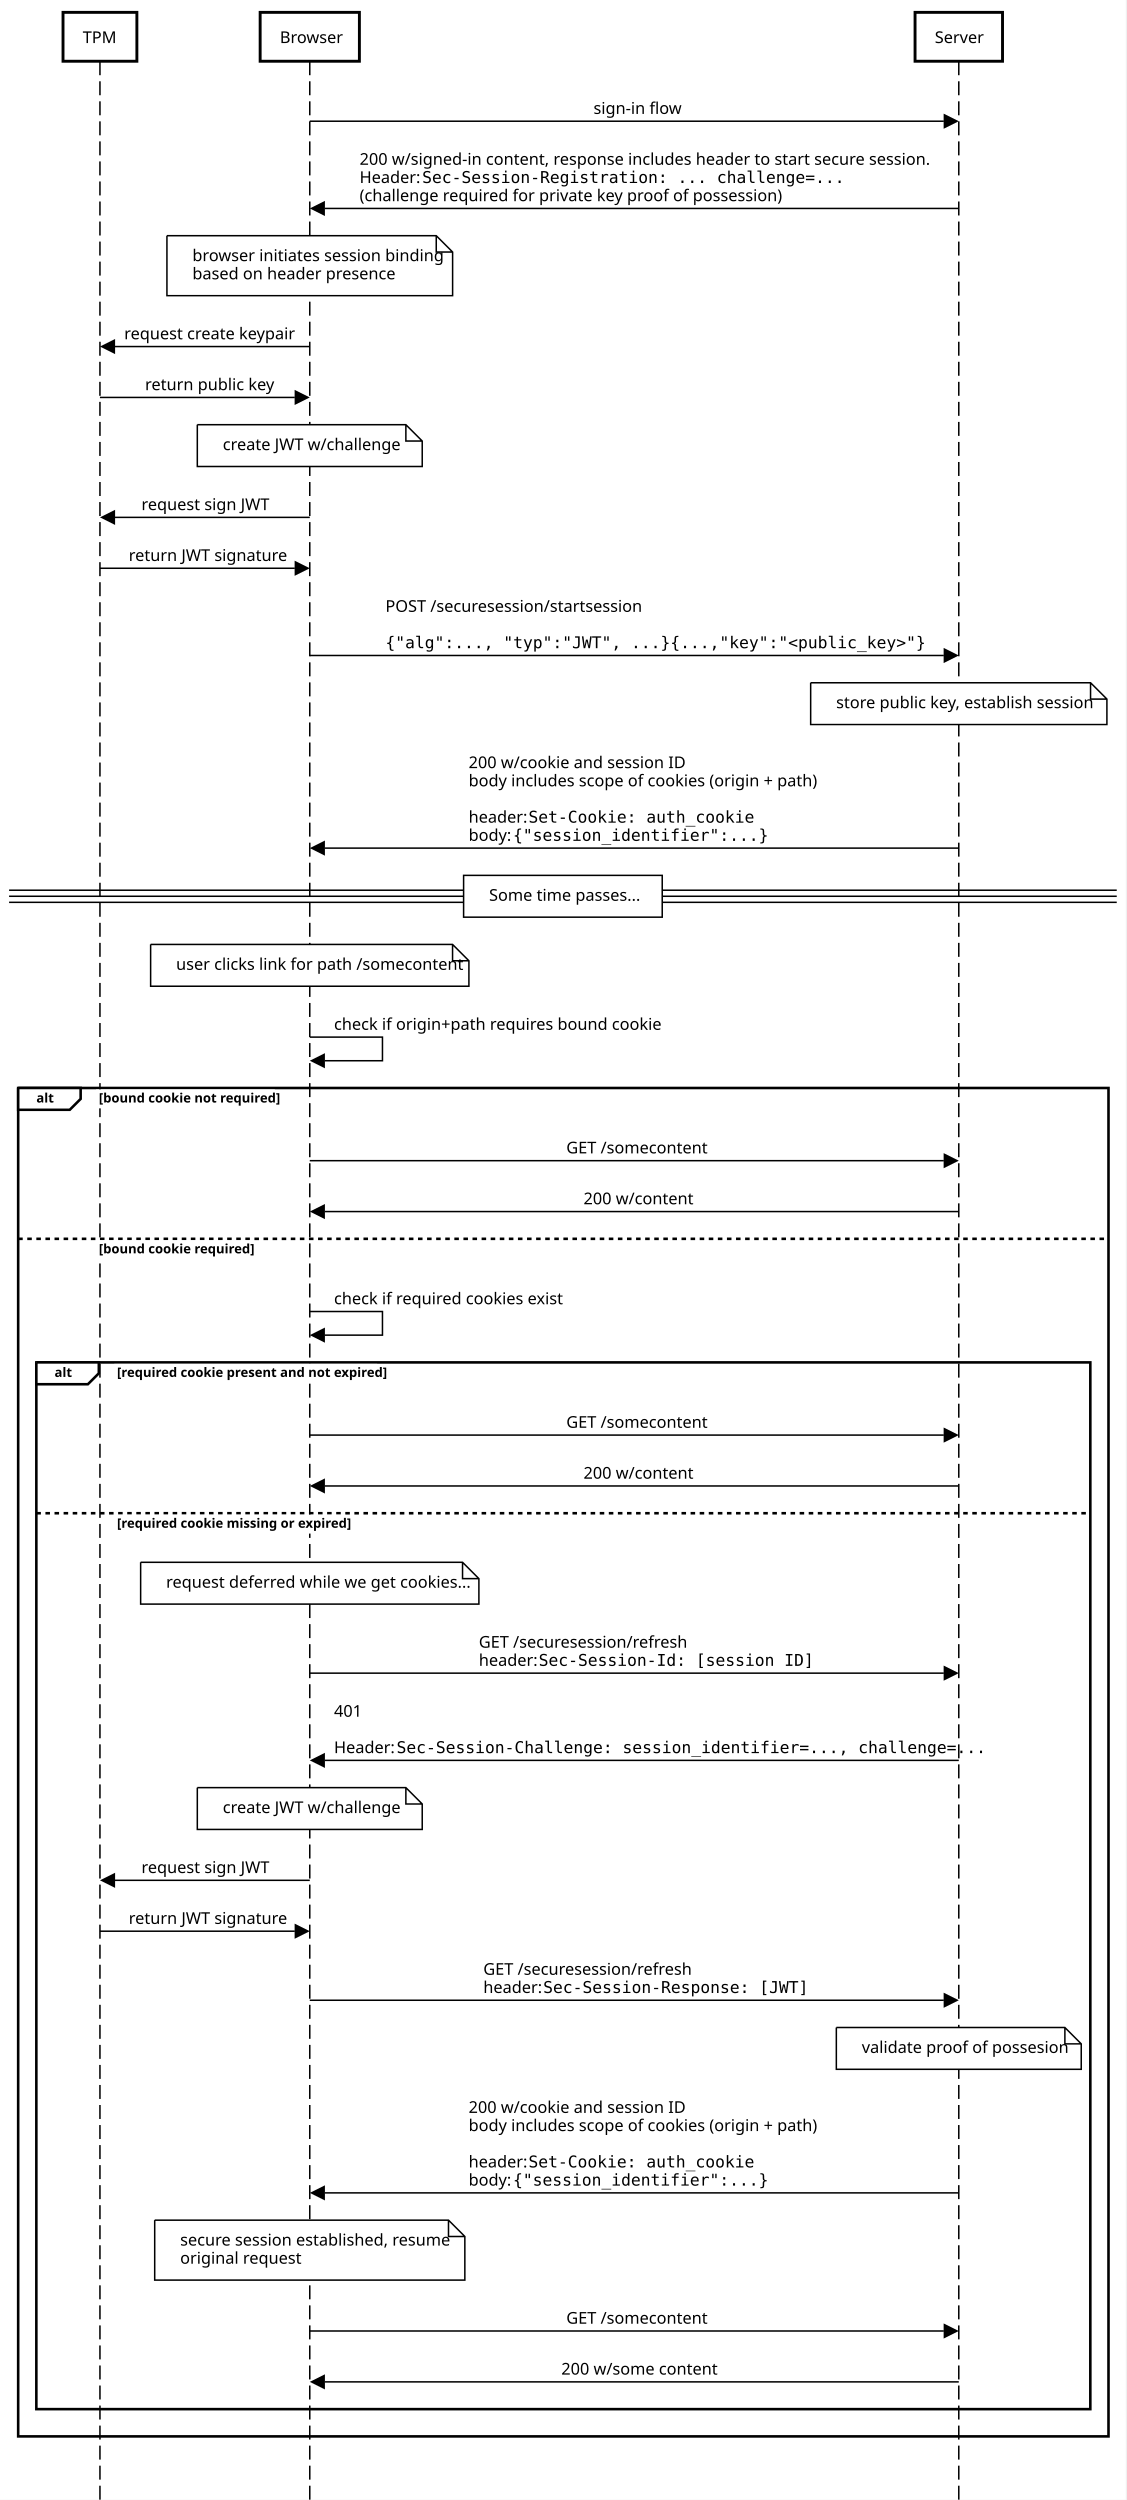
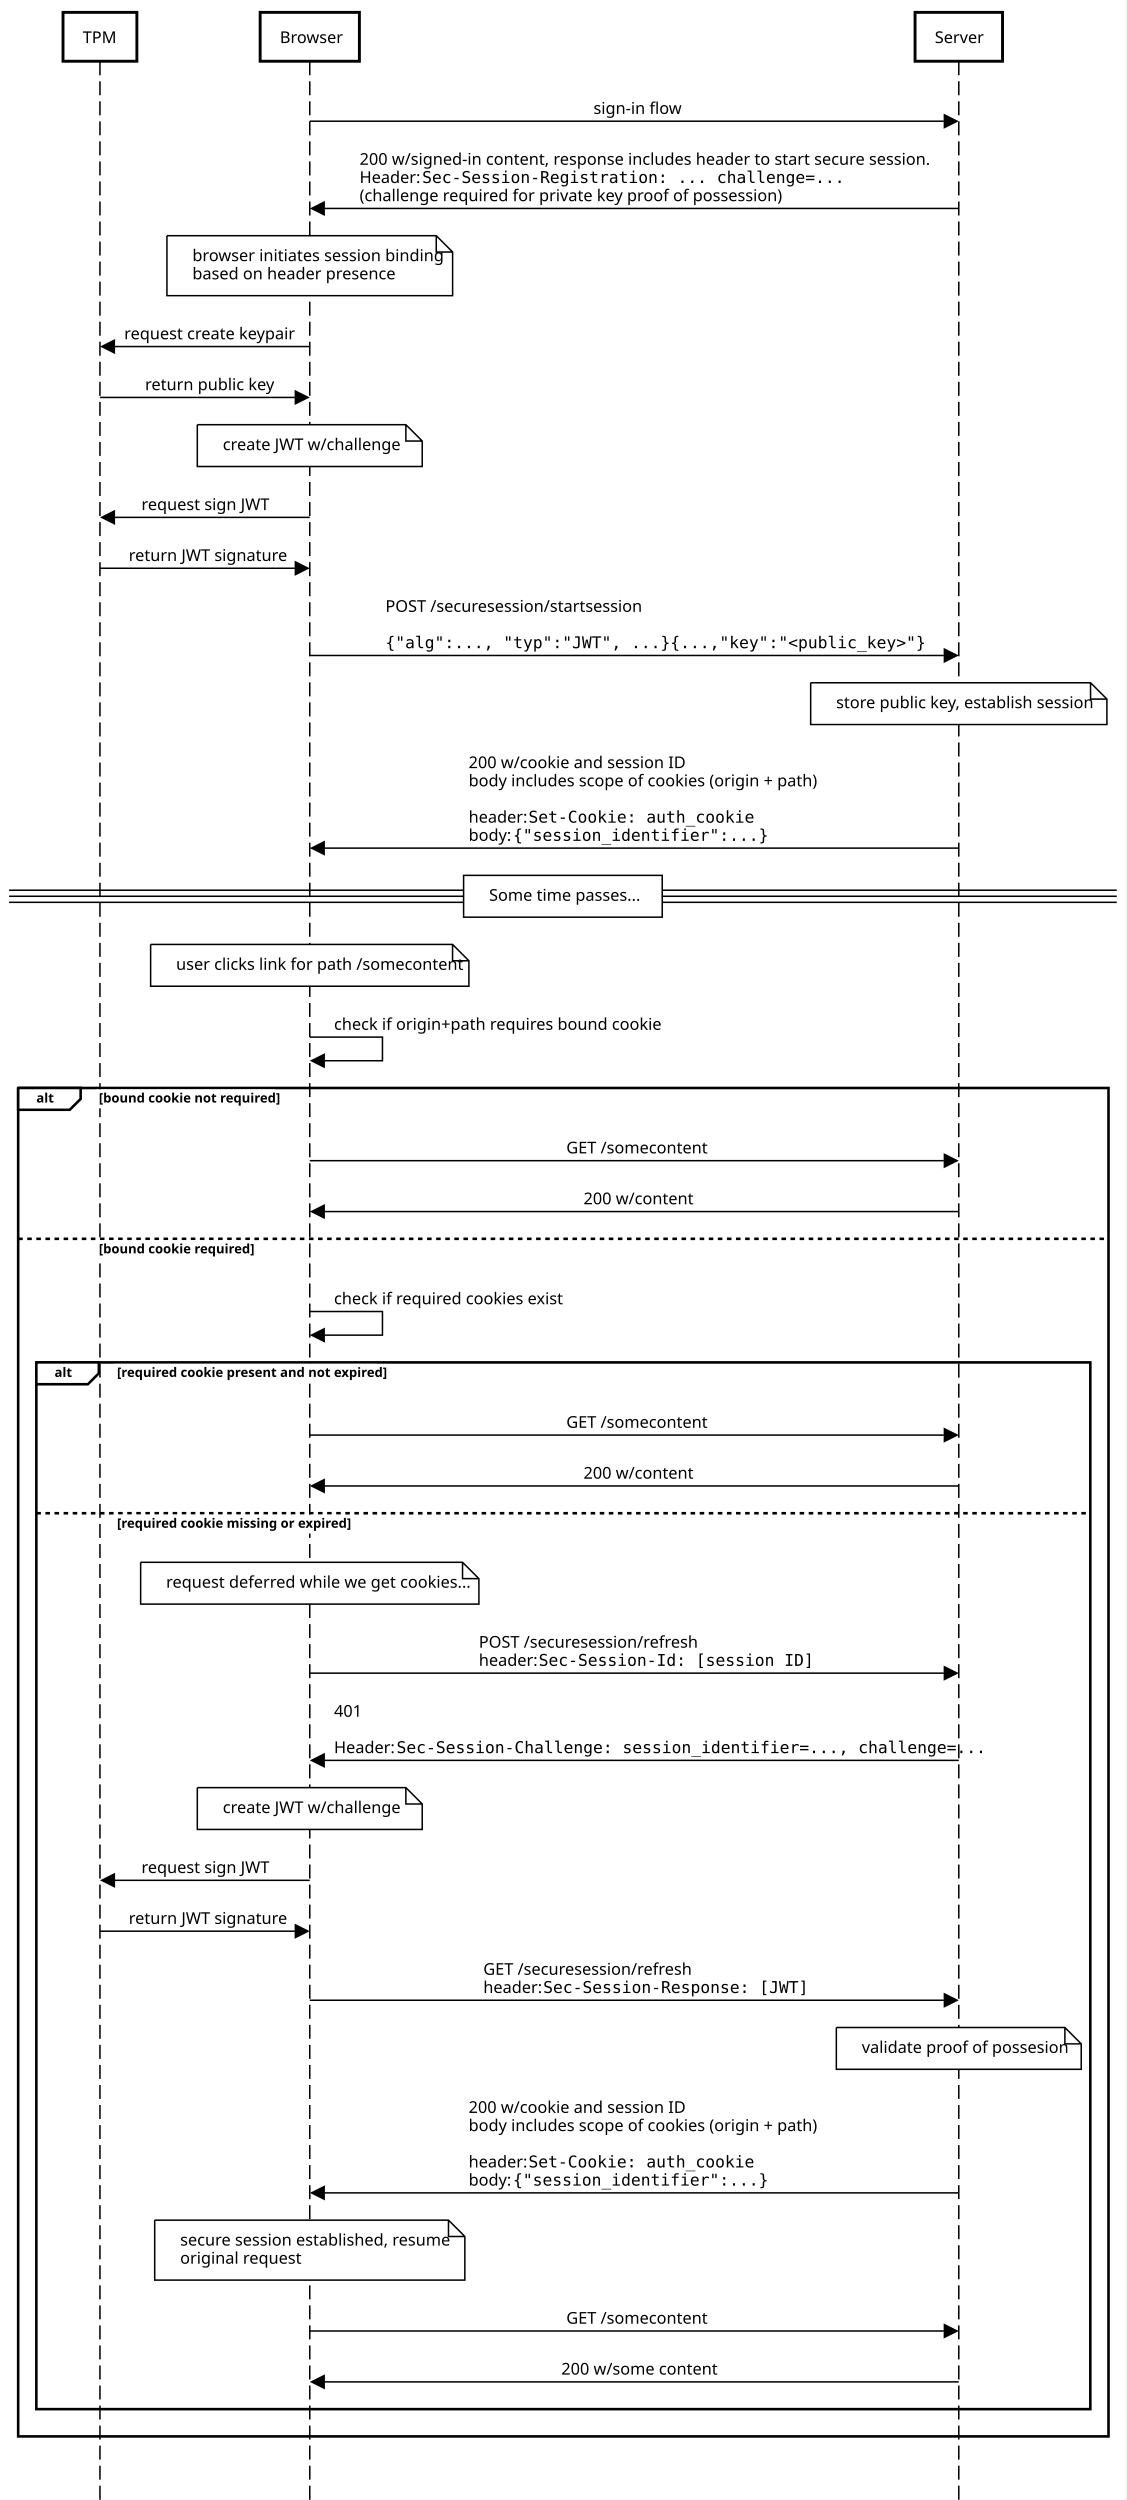
<svg xmlns="http://www.w3.org/2000/svg" version="1.1" width="1012.755" height="2247.234">
  <defs />
  <g>
    <g />
    <g />
    <g />
    <g />
    <g />
    <g />
    <g />
    <g />
    <g />
    <g />
    <g />
    <g />
    <g />
    <g />
    <g />
    <g />
    <g />
    <g />
    <g />
    <g />
    <g />
    <g />
    <g />
    <g />
    <g />
    <g />
    <g />
    <g />
    <g />
    <g />
    <g />
    <g />
    <g />
    <g />
    <g />
    <g />
    <g />
    <g />
    <g />
    <g />
    <g />
    <g />
    <g />
    <g />
    <g />
    <g />
    <g />
    <g />
    <g />
    <g />
    <g />
    <g />
    <g />
    <g />
    <g />
    <g />
    <g />
    <g />
    <g />
    <g />
    <g />
    <g />
    <g />
    <g />
    <g />
    <g />
    <g />
    <g />
    <g />
    <g />
    <g />
    <g />
    <g />
    <g />
    <g />
    <g />
    <g />
    <g />
    <g />
    <g />
    <g />
    <g />
    <g />
    <g />
    <g />
    <g />
    <g />
    <g />
    <g />
    <g />
    <g />
    <g />
    <g />
    <g />
    <g />
    <g />
    <g />
    <g />
    <g />
    <g />
    <g />
    <g />
    <g />
    <g />
    <g />
    <g />
    <g />
    <g />
    <g />
    <g />
    <g />
    <g />
    <g />
    <g />
    <g />
    <g />
    <g />
    <g />
    <g />
    <g />
    <g />
    <g />
    <g />
    <g />
    <g />
    <g />
    <g />
    <g />
    <g />
    <g />
    <g />
    <g />
    <g />
    <g />
    <g />
    <g />
    <g />
    <g />
    <g />
    <g />
    <g />
    <g />
    <g />
    <g />
    <g />
    <g />
    <g />
    <g />
    <g />
    <g />
    <g />
    <g />
    <g />
    <g />
    <g />
    <g />
    <g />
    <g />
    <g />
    <g />
    <g />
    <g />
    <g />
    <g />
    <g />
    <g />
    <g />
    <g />
    <g />
    <g />
    <g />
    <g />
    <g />
    <g />
    <g />
    <g />
    <g />
    <g />
    <g />
    <g />
    <g />
    <g />
    <g />
    <g />
    <g />
    <g />
    <g />
    <g />
    <g />
    <g />
    <g />
    <g />
    <g />
    <g />
    <g />
    <g />
    <g />
    <g />
    <g />
    <g />
    <g />
    <g />
    <g />
    <g />
    <g />
    <g />
    <g />
    <g />
    <g />
    <g />
    <g />
    <g />
    <g />
    <g />
    <g />
    <g />
    <g />
    <g />
    <g />
    <g />
    <g />
    <g />
    <g />
    <g />
    <g />
    <g />
    <g />
    <g />
    <g />
    <g />
    <g />
    <g />
    <g />
    <g />
    <g />
    <g />
    <g />
    <g />
    <g />
    <g />
    <g />
    <g />
    <g />
    <g />
    <g />
    <g />
    <g />
    <g />
    <g />
    <g />
    <g />
    <g />
    <g />
    <g />
    <g />
    <g />
    <g />
    <g />
    <g />
    <g />
    <g />
    <g />
    <g />
    <g />
    <g />
    <g />
    <g />
    <g />
    <g />
    <g />
    <g />
    <g />
    <g />
    <g />
    <g />
    <g />
    <g />
    <g />
    <g />
    <g />
    <g />
    <g />
    <g />
    <g />
    <g />
    <g />
    <g />
    <g />
    <g />
    <g />
    <g />
    <g />
    <g />
    <g />
    <g />
    <g />
    <g />
    <g />
    <g />
    <g />
    <g />
    <g />
    <g />
    <g />
    <g />
    <g />
    <g />
    <g />
    <g />
    <g />
    <g />
    <g />
    <g />
    <g />
    <g />
    <g />
    <g />
    <g />
    <g />
    <g />
    <g />
    <g />
    <g />
    <g />
    <g />
    <g />
    <g />
    <g />
    <g />
    <g />
    <g />
    <g />
    <g />
    <g />
    <g />
    <g />
    <g />
    <g />
    <g />
    <g />
    <g />
    <g />
    <g />
    <g />
    <g />
    <g />
    <g />
    <g />
    <g />
    <g />
    <g />
    <g />
    <g />
    <g />
    <g />
    <g />
    <g />
    <g />
    <g />
    <g />
    <g />
    <g />
    <g />
    <g />
    <g />
    <g />
    <g />
    <g />
    <g />
    <g />
    <g>
      <rect fill="white" stroke="none" x="0" y="0" width="1012" height="2247" />
    </g>
    <g />
    <g>
      <path fill="none" stroke="black" paint-order="fill stroke markers" d=" M 89.844 55.05 L 89.844 2247.234" stroke-miterlimit="10" stroke-width="1.361" stroke-dasharray="12.566,5.445" />
      <path fill="none" stroke="black" paint-order="fill stroke markers" d=" M 278.451 55.05 L 278.451 2247.234" stroke-miterlimit="10" stroke-width="1.361" stroke-dasharray="12.566,5.445" />
      <path fill="none" stroke="black" paint-order="fill stroke markers" d=" M 861.847 55.05 L 861.847 2247.234" stroke-miterlimit="10" stroke-width="1.361" stroke-dasharray="12.566,5.445" />
    </g>
    <g>
      <path fill="none" stroke="none" />
      <g>
        <path fill="white" stroke="black" paint-order="fill stroke markers" d=" M 56.647 11.108 L 123.04 11.108 L 123.04 55.05 L 56.647 55.05 L 56.647 11.108 Z" stroke-miterlimit="10" stroke-width="2.614" stroke-dasharray="" />
      </g>
      <g>
        <text fill="black" stroke="none" font-family="sans-serif" font-size="11pt" font-style="normal" font-weight="normal" text-decoration="normal" x="74.371" y="38.714" text-anchor="start" dominant-baseline="alphabetic" xml:space="preserve">TPM</text>
      </g>
      <path fill="none" stroke="none" />
      <g>
        <path fill="white" stroke="black" paint-order="fill stroke markers" d=" M 233.844 11.108 L 323.057 11.108 L 323.057 55.05 L 233.844 55.05 L 233.844 11.108 Z" stroke-miterlimit="10" stroke-width="2.614" stroke-dasharray="" />
      </g>
      <g>
        <text fill="black" stroke="none" font-family="sans-serif" font-size="11pt" font-style="normal" font-weight="normal" text-decoration="normal" x="251.568" y="38.714" text-anchor="start" dominant-baseline="alphabetic" xml:space="preserve">Browser</text>
      </g>
      <path fill="none" stroke="none" />
      <g>
        <path fill="white" stroke="black" paint-order="fill stroke markers" d=" M 822.534 11.108 L 901.16 11.108 L 901.16 55.05 L 822.534 55.05 L 822.534 11.108 Z" stroke-miterlimit="10" stroke-width="2.614" stroke-dasharray="" />
      </g>
      <g>
        <text fill="black" stroke="none" font-family="sans-serif" font-size="11pt" font-style="normal" font-weight="normal" text-decoration="normal" x="840.258" y="38.714" text-anchor="start" dominant-baseline="alphabetic" xml:space="preserve">Server</text>
      </g>
    </g>
    <g>
      <g>
        <rect fill="white" stroke="none" x="531.034" y="87.72" width="78.229" height="21.236" />
        <text fill="black" stroke="none" font-family="sans-serif" font-size="11pt" font-style="normal" font-weight="normal" text-decoration="normal" x="533.484" y="102.422" text-anchor="start" dominant-baseline="alphabetic" xml:space="preserve">sign-in flow</text>
      </g>
      <g>
        <path fill="none" stroke="black" paint-order="fill stroke markers" d=" M 278.451 108.956 L 848.398 108.956" stroke-miterlimit="10" stroke-width="1.361" stroke-dasharray="" />
        <g transform="translate(861.8469,108.9558) translate(-861.8469,-108.9558)">
          <path fill="black" stroke="none" paint-order="stroke fill markers" d=" M 848.234 102.149 L 861.847 108.956 L 848.234 115.762 Z" />
        </g>
      </g>
      <g>
        <rect fill="white" stroke="none" x="320.78" y="133.459" width="498.737" height="21.236" />
        <rect fill="white" stroke="none" x="320.78" y="149.794" width="61.128" height="21.236" />
        <rect fill="white" stroke="none" x="320.78" y="149.794" width="351.486" height="21.236" />
        <rect fill="white" stroke="none" x="320.78" y="166.129" width="362.631" height="21.236" />
        <text fill="black" stroke="none" font-family="sans-serif" font-size="11pt" font-style="normal" font-weight="normal" text-decoration="normal" x="323.23" y="148.16" text-anchor="start" dominant-baseline="alphabetic" xml:space="preserve">200 w/signed-in content, response includes header to start secure session.  </text>
        <text fill="black" stroke="none" font-family="sans-serif" font-size="11pt" font-style="normal" font-weight="normal" text-decoration="normal" x="323.23" y="164.495" text-anchor="start" dominant-baseline="alphabetic" xml:space="preserve">Header: </text>
        <text fill="black" stroke="none" font-family="monospace" font-size="11pt" font-style="normal" font-weight="normal" text-decoration="normal" x="379.458" y="164.495" text-anchor="start" dominant-baseline="alphabetic" xml:space="preserve">Sec-Session-Registration: ... challenge=...</text>
        <text fill="black" stroke="none" font-family="sans-serif" font-size="11pt" font-style="normal" font-weight="normal" text-decoration="normal" x="323.23" y="180.831" text-anchor="start" dominant-baseline="alphabetic" xml:space="preserve">(challenge required for private key proof of possession)</text>
      </g>
      <g>
        <path fill="none" stroke="black" paint-order="fill stroke markers" d=" M 861.847 187.365 L 291.9 187.365" stroke-miterlimit="10" stroke-width="1.361" stroke-dasharray="" />
        <g transform="translate(278.4506,187.3648) translate(-278.4506,-187.3648)">
          <path fill="black" stroke="none" paint-order="stroke fill markers" d=" M 292.063 180.558 L 278.451 187.365 L 292.063 194.171 Z" />
        </g>
      </g>
      <path fill="white" stroke="black" paint-order="fill stroke markers" d=" M 150.055 211.868 L 392.144 211.868 L 406.846 226.569 L 406.846 265.774 L 150.055 265.774 L 150.055 211.868 M 392.144 211.868 L 392.144 226.569 L 406.846 226.569" stroke-miterlimit="10" stroke-width="1.361" stroke-dasharray="" />
      <g>
        <text fill="black" stroke="none" font-family="sans-serif" font-size="11pt" font-style="normal" font-weight="normal" text-decoration="normal" x="172.925" y="234.737" text-anchor="start" dominant-baseline="alphabetic" xml:space="preserve">browser initiates session binding</text>
        <text fill="black" stroke="none" font-family="sans-serif" font-size="11pt" font-style="normal" font-weight="normal" text-decoration="normal" x="172.925" y="251.072" text-anchor="start" dominant-baseline="alphabetic" xml:space="preserve">based on header presence</text>
      </g>
      <g>
        <rect fill="white" stroke="none" x="109.174" y="290.277" width="149.947" height="21.236" />
        <text fill="black" stroke="none" font-family="sans-serif" font-size="11pt" font-style="normal" font-weight="normal" text-decoration="normal" x="111.624" y="304.978" text-anchor="start" dominant-baseline="alphabetic" xml:space="preserve">request create keypair</text>
      </g>
      <g>
        <path fill="none" stroke="black" paint-order="fill stroke markers" d=" M 278.451 311.512 L 103.293 311.512" stroke-miterlimit="10" stroke-width="1.361" stroke-dasharray="" />
        <g transform="translate(89.84362,311.5123) translate(-89.84362,-311.5123)">
          <path fill="black" stroke="none" paint-order="stroke fill markers" d=" M 103.456 304.706 L 89.844 311.512 L 103.456 318.319 Z" />
        </g>
      </g>
      <g>
        <rect fill="white" stroke="none" x="127.917" y="336.015" width="112.46" height="21.236" />
        <text fill="black" stroke="none" font-family="sans-serif" font-size="11pt" font-style="normal" font-weight="normal" text-decoration="normal" x="130.368" y="350.717" text-anchor="start" dominant-baseline="alphabetic" xml:space="preserve">return public key</text>
      </g>
      <g>
        <path fill="none" stroke="black" paint-order="fill stroke markers" d=" M 89.844 357.251 L 265.001 357.251" stroke-miterlimit="10" stroke-width="1.361" stroke-dasharray="" />
        <g transform="translate(278.4506,357.2509) translate(-278.4506,-357.2509)">
          <path fill="black" stroke="none" paint-order="stroke fill markers" d=" M 264.838 350.445 L 278.451 357.251 L 264.838 364.057 Z" />
        </g>
      </g>
      <path fill="white" stroke="black" paint-order="fill stroke markers" d=" M 177.364 381.754 L 364.836 381.754 L 379.537 396.455 L 379.537 419.325 L 177.364 419.325 L 177.364 381.754 M 364.836 381.754 L 364.836 396.455 L 379.537 396.455" stroke-miterlimit="10" stroke-width="1.361" stroke-dasharray="" />
      <g>
        <text fill="black" stroke="none" font-family="sans-serif" font-size="11pt" font-style="normal" font-weight="normal" text-decoration="normal" x="200.233" y="404.623" text-anchor="start" dominant-baseline="alphabetic" xml:space="preserve">create JWT w/challenge</text>
      </g>
      <g>
        <rect fill="white" stroke="none" x="124.668" y="443.827" width="118.959" height="21.236" />
        <text fill="black" stroke="none" font-family="sans-serif" font-size="11pt" font-style="normal" font-weight="normal" text-decoration="normal" x="127.118" y="458.529" text-anchor="start" dominant-baseline="alphabetic" xml:space="preserve">request sign JWT</text>
      </g>
      <g>
        <path fill="none" stroke="black" paint-order="fill stroke markers" d=" M 278.451 465.063 L 103.293 465.063" stroke-miterlimit="10" stroke-width="1.361" stroke-dasharray="" />
        <g transform="translate(89.84362,465.0632) translate(-89.84362,-465.0632)">
          <path fill="black" stroke="none" paint-order="stroke fill markers" d=" M 103.456 458.257 L 89.844 465.063 L 103.456 471.87 Z" />
        </g>
      </g>
      <g>
        <rect fill="white" stroke="none" x="113.261" y="489.566" width="141.772" height="21.236" />
        <text fill="black" stroke="none" font-family="sans-serif" font-size="11pt" font-style="normal" font-weight="normal" text-decoration="normal" x="115.711" y="504.268" text-anchor="start" dominant-baseline="alphabetic" xml:space="preserve">return JWT signature</text>
      </g>
      <g>
        <path fill="none" stroke="black" paint-order="fill stroke markers" d=" M 89.844 510.802 L 265.001 510.802" stroke-miterlimit="10" stroke-width="1.361" stroke-dasharray="" />
        <g transform="translate(278.4506,510.8018) translate(-278.4506,-510.8018)">
          <path fill="black" stroke="none" paint-order="stroke fill markers" d=" M 264.838 503.995 L 278.451 510.802 L 264.838 517.608 Z" />
        </g>
      </g>
      <g>
        <rect fill="white" stroke="none" x="344.008" y="535.305" width="233.032" height="21.236" />
        <rect fill="white" stroke="none" x="344.008" y="567.975" width="448.208" height="21.236" />
        <rect fill="white" stroke="none" x="344.008" y="567.975" width="8.974" height="21.236" />
        <text fill="black" stroke="none" font-family="sans-serif" font-size="11pt" font-style="normal" font-weight="normal" text-decoration="normal" x="346.459" y="550.006" text-anchor="start" dominant-baseline="alphabetic" xml:space="preserve">POST /securesession/startsession </text>
        <text fill="black" stroke="none" font-family="monospace" font-size="11pt" font-style="normal" font-weight="normal" text-decoration="normal" x="346.459" y="582.677" text-anchor="start" dominant-baseline="alphabetic" xml:space="preserve">{"alg":..., "typ":"JWT", ...}{...,"key":"&lt;public_key&gt;"}</text>
        <text fill="black" stroke="none" font-family="sans-serif" font-size="11pt" font-style="normal" font-weight="normal" text-decoration="normal" x="789.766" y="582.677" text-anchor="start" dominant-baseline="alphabetic" xml:space="preserve"> </text>
      </g>
      <g>
        <path fill="none" stroke="black" paint-order="fill stroke markers" d=" M 278.451 589.211 L 848.398 589.211" stroke-miterlimit="10" stroke-width="1.361" stroke-dasharray="" />
        <g transform="translate(861.8469,589.2108) translate(-861.8469,-589.2108)">
          <path fill="black" stroke="none" paint-order="stroke fill markers" d=" M 848.234 582.404 L 861.847 589.211 L 848.234 596.017 Z" />
        </g>
      </g>
      <path fill="white" stroke="black" paint-order="fill stroke markers" d=" M 728.702 613.714 L 980.29 613.714 L 994.992 628.415 L 994.992 651.285 L 728.702 651.285 L 728.702 613.714 M 980.29 613.714 L 980.29 628.415 L 994.992 628.415" stroke-miterlimit="10" stroke-width="1.361" stroke-dasharray="" />
      <g>
        <text fill="black" stroke="none" font-family="sans-serif" font-size="11pt" font-style="normal" font-weight="normal" text-decoration="normal" x="751.571" y="636.583" text-anchor="start" dominant-baseline="alphabetic" xml:space="preserve">store public key, establish session</text>
      </g>
      <g>
        <rect fill="white" stroke="none" x="418.772" y="675.787" width="191.515" height="21.236" />
        <rect fill="white" stroke="none" x="418.772" y="692.123" width="302.753" height="21.236" />
        <rect fill="white" stroke="none" x="418.772" y="724.793" width="58.694" height="21.236" />
        <rect fill="white" stroke="none" x="418.772" y="724.793" width="190.284" height="21.236" />
        <rect fill="white" stroke="none" x="418.772" y="741.128" width="44.836" height="21.236" />
        <rect fill="white" stroke="none" x="418.772" y="741.128" width="214.464" height="21.236" />
        <text fill="black" stroke="none" font-family="sans-serif" font-size="11pt" font-style="normal" font-weight="normal" text-decoration="normal" x="421.223" y="690.489" text-anchor="start" dominant-baseline="alphabetic" xml:space="preserve">200 w/cookie and session ID</text>
        <text fill="black" stroke="none" font-family="sans-serif" font-size="11pt" font-style="normal" font-weight="normal" text-decoration="normal" x="421.223" y="706.824" text-anchor="start" dominant-baseline="alphabetic" xml:space="preserve">body includes scope of cookies (origin + path)</text>
        <text fill="black" stroke="none" font-family="sans-serif" font-size="11pt" font-style="normal" font-weight="normal" text-decoration="normal" x="421.223" y="739.495" text-anchor="start" dominant-baseline="alphabetic" xml:space="preserve">header: </text>
        <text fill="black" stroke="none" font-family="monospace" font-size="11pt" font-style="normal" font-weight="normal" text-decoration="normal" x="475.016" y="739.495" text-anchor="start" dominant-baseline="alphabetic" xml:space="preserve">Set-Cookie: auth_cookie</text>
        <text fill="black" stroke="none" font-family="sans-serif" font-size="11pt" font-style="normal" font-weight="normal" text-decoration="normal" x="421.223" y="755.83" text-anchor="start" dominant-baseline="alphabetic" xml:space="preserve">body: </text>
        <text fill="black" stroke="none" font-family="monospace" font-size="11pt" font-style="normal" font-weight="normal" text-decoration="normal" x="461.158" y="755.83" text-anchor="start" dominant-baseline="alphabetic" xml:space="preserve">{"session_identifier":...}</text>
      </g>
      <g>
        <path fill="none" stroke="black" paint-order="fill stroke markers" d=" M 861.847 762.364 L 291.9 762.364" stroke-miterlimit="10" stroke-width="1.361" stroke-dasharray="" />
        <g transform="translate(278.4506,762.3639) translate(-278.4506,-762.3639)">
          <path fill="black" stroke="none" paint-order="stroke fill markers" d=" M 292.063 755.558 L 278.451 762.364 L 292.063 769.17 Z" />
        </g>
      </g>
      <path fill="none" stroke="black" paint-order="fill stroke markers" d=" M 8.168 800.207 L 1003.832 800.207 M 8.168 805.652 L 1003.832 805.652 M 8.168 811.097 L 1003.832 811.097" stroke-miterlimit="10" stroke-width="1.361" stroke-dasharray="" />
      <path fill="white" stroke="black" paint-order="fill stroke markers" d=" M 416.728 786.867 L 595.272 786.867 L 595.272 824.438 L 416.728 824.438 Z" stroke-miterlimit="10" stroke-width="1.361" stroke-dasharray="" />
      <g>
        <text fill="black" stroke="none" font-family="sans-serif" font-size="11pt" font-style="normal" font-weight="normal" text-decoration="normal" x="439.597" y="809.736" text-anchor="start" dominant-baseline="alphabetic" xml:space="preserve">Some time passes...</text>
      </g>
      <path fill="white" stroke="black" paint-order="fill stroke markers" d=" M 135.399 848.941 L 406.801 848.941 L 421.502 863.642 L 421.502 886.511 L 135.399 886.511 L 135.399 848.941 M 406.801 848.941 L 406.801 863.642 L 421.502 863.642" stroke-miterlimit="10" stroke-width="1.361" stroke-dasharray="" />
      <g>
        <text fill="black" stroke="none" font-family="sans-serif" font-size="11pt" font-style="normal" font-weight="normal" text-decoration="normal" x="158.268" y="871.81" text-anchor="start" dominant-baseline="alphabetic" xml:space="preserve">user clicks link for path /somecontent</text>
      </g>
      <g>
        <rect fill="white" stroke="none" x="297.781" y="911.014" width="279.947" height="21.236" />
        <text fill="black" stroke="none" font-family="sans-serif" font-size="11pt" font-style="normal" font-weight="normal" text-decoration="normal" x="300.231" y="925.716" text-anchor="start" dominant-baseline="alphabetic" xml:space="preserve">check if origin+path requires bound cookie</text>
      </g>
      <g>
        <path fill="none" stroke="black" paint-order="fill stroke markers" d=" M 278.451 932.25 L 343.791 932.25 L 343.791 953.486 L 291.9 953.486" stroke-miterlimit="10" stroke-width="1.361" stroke-dasharray="" />
        <g transform="translate(278.4506,953.4858) translate(-278.4506,-953.4858)">
          <path fill="black" stroke="none" paint-order="stroke fill markers" d=" M 292.063 946.679 L 278.451 953.486 L 292.063 960.292 Z" />
        </g>
      </g>
      <g>
        <rect fill="white" stroke="none" x="506.589" y="1022.094" width="127.12" height="21.236" />
        <text fill="black" stroke="none" font-family="sans-serif" font-size="11pt" font-style="normal" font-weight="normal" text-decoration="normal" x="509.039" y="1036.795" text-anchor="start" dominant-baseline="alphabetic" xml:space="preserve">GET /somecontent</text>
      </g>
      <g>
        <path fill="none" stroke="black" paint-order="fill stroke markers" d=" M 278.451 1043.329 L 848.398 1043.329" stroke-miterlimit="10" stroke-width="1.361" stroke-dasharray="" />
        <g transform="translate(861.8469,1043.329) translate(-861.8469,-1043.329)">
          <path fill="black" stroke="none" paint-order="stroke fill markers" d=" M 848.234 1036.523 L 861.847 1043.329 L 848.234 1050.136 Z" />
        </g>
      </g>
      <g>
        <rect fill="white" stroke="none" x="522.058" y="1067.832" width="96.182" height="21.236" />
        <text fill="black" stroke="none" font-family="sans-serif" font-size="11pt" font-style="normal" font-weight="normal" text-decoration="normal" x="524.508" y="1082.534" text-anchor="start" dominant-baseline="alphabetic" xml:space="preserve">200 w/content</text>
      </g>
      <g>
        <path fill="none" stroke="black" paint-order="fill stroke markers" d=" M 861.847 1089.068 L 291.9 1089.068" stroke-miterlimit="10" stroke-width="1.361" stroke-dasharray="" />
        <g transform="translate(278.4506,1089.068) translate(-278.4506,-1089.068)">
          <path fill="black" stroke="none" paint-order="stroke fill markers" d=" M 292.063 1082.262 L 278.451 1089.068 L 292.063 1095.874 Z" />
        </g>
      </g>
      <g>
        <rect fill="white" stroke="none" x="297.781" y="1157.676" width="200.455" height="21.236" />
        <text fill="black" stroke="none" font-family="sans-serif" font-size="11pt" font-style="normal" font-weight="normal" text-decoration="normal" x="300.231" y="1172.378" text-anchor="start" dominant-baseline="alphabetic" xml:space="preserve">check if required cookies exist</text>
      </g>
      <g>
        <path fill="none" stroke="black" paint-order="fill stroke markers" d=" M 278.451 1178.912 L 343.791 1178.912 L 343.791 1200.147 L 291.9 1200.147" stroke-miterlimit="10" stroke-width="1.361" stroke-dasharray="" />
        <g transform="translate(278.4506,1200.147) translate(-278.4506,-1200.147)">
          <path fill="black" stroke="none" paint-order="stroke fill markers" d=" M 292.063 1193.341 L 278.451 1200.147 L 292.063 1206.954 Z" />
        </g>
      </g>
      <g>
        <rect fill="white" stroke="none" x="506.589" y="1268.755" width="127.12" height="21.236" />
        <text fill="black" stroke="none" font-family="sans-serif" font-size="11pt" font-style="normal" font-weight="normal" text-decoration="normal" x="509.039" y="1283.457" text-anchor="start" dominant-baseline="alphabetic" xml:space="preserve">GET /somecontent</text>
      </g>
      <g>
        <path fill="none" stroke="black" paint-order="fill stroke markers" d=" M 278.451 1289.991 L 848.398 1289.991" stroke-miterlimit="10" stroke-width="1.361" stroke-dasharray="" />
        <g transform="translate(861.8469,1289.991) translate(-861.8469,-1289.991)">
          <path fill="black" stroke="none" paint-order="stroke fill markers" d=" M 848.234 1283.185 L 861.847 1289.991 L 848.234 1296.797 Z" />
        </g>
      </g>
      <g>
        <rect fill="white" stroke="none" x="522.058" y="1314.494" width="96.182" height="21.236" />
        <text fill="black" stroke="none" font-family="sans-serif" font-size="11pt" font-style="normal" font-weight="normal" text-decoration="normal" x="524.508" y="1329.195" text-anchor="start" dominant-baseline="alphabetic" xml:space="preserve">200 w/content</text>
      </g>
      <g>
        <path fill="none" stroke="black" paint-order="fill stroke markers" d=" M 861.847 1335.73 L 291.9 1335.73" stroke-miterlimit="10" stroke-width="1.361" stroke-dasharray="" />
        <g transform="translate(278.4506,1335.73) translate(-278.4506,-1335.73)">
          <path fill="black" stroke="none" paint-order="stroke fill markers" d=" M 292.063 1328.923 L 278.451 1335.73 L 292.063 1342.536 Z" />
        </g>
      </g>
      <path fill="white" stroke="black" paint-order="fill stroke markers" d=" M 126.422 1404.337 L 415.777 1404.337 L 430.479 1419.039 L 430.479 1441.908 L 126.422 1441.908 L 126.422 1404.337 M 415.777 1404.337 L 415.777 1419.039 L 430.479 1419.039" stroke-miterlimit="10" stroke-width="1.361" stroke-dasharray="" />
      <g>
        <text fill="black" stroke="none" font-family="sans-serif" font-size="11pt" font-style="normal" font-weight="normal" text-decoration="normal" x="149.292" y="1427.207" text-anchor="start" dominant-baseline="alphabetic" xml:space="preserve">request deferred while we get cookies...</text>
      </g>
      <g>
-         <rect fill="white" stroke="none" x="427.96" y="1466.411" width="190.663" height="21.236" />
+         <rect fill="white" stroke="none" x="427.96" y="1466.411" width="200.441" height="21.236" />
        <rect fill="white" stroke="none" x="427.96" y="1482.746" width="58.694" height="21.236" />
        <rect fill="white" stroke="none" x="427.96" y="1482.746" width="230.584" height="21.236" />
-         <text fill="black" stroke="none" font-family="sans-serif" font-size="11pt" font-style="normal" font-weight="normal" text-decoration="normal" x="430.41" y="1481.113" text-anchor="start" dominant-baseline="alphabetic" xml:space="preserve">GET /securesession/refresh </text>
+         <text fill="black" stroke="none" font-family="sans-serif" font-size="11pt" font-style="normal" font-weight="normal" text-decoration="normal" x="430.41" y="1481.113" text-anchor="start" dominant-baseline="alphabetic" xml:space="preserve">POST /securesession/refresh </text>
        <text fill="black" stroke="none" font-family="sans-serif" font-size="11pt" font-style="normal" font-weight="normal" text-decoration="normal" x="430.41" y="1497.448" text-anchor="start" dominant-baseline="alphabetic" xml:space="preserve">header: </text>
        <text fill="black" stroke="none" font-family="monospace" font-size="11pt" font-style="normal" font-weight="normal" text-decoration="normal" x="484.204" y="1497.448" text-anchor="start" dominant-baseline="alphabetic" xml:space="preserve">Sec-Session-Id: [session ID]</text>
      </g>
      <g>
        <path fill="none" stroke="black" paint-order="fill stroke markers" d=" M 278.451 1503.982 L 848.398 1503.982" stroke-miterlimit="10" stroke-width="1.361" stroke-dasharray="" />
        <g transform="translate(861.8469,1503.982) translate(-861.8469,-1503.982)">
          <path fill="black" stroke="none" paint-order="stroke fill markers" d=" M 848.234 1497.176 L 861.847 1503.982 L 848.234 1510.789 Z" />
        </g>
      </g>
      <g>
        <rect fill="white" stroke="none" x="297.781" y="1528.485" width="29.36" height="21.236" />
        <rect fill="white" stroke="none" x="297.781" y="1561.155" width="61.128" height="21.236" />
        <rect fill="white" stroke="none" x="297.781" y="1561.155" width="488.509" height="21.236" />
        <text fill="black" stroke="none" font-family="sans-serif" font-size="11pt" font-style="normal" font-weight="normal" text-decoration="normal" x="300.231" y="1543.187" text-anchor="start" dominant-baseline="alphabetic" xml:space="preserve">401</text>
        <text fill="black" stroke="none" font-family="sans-serif" font-size="11pt" font-style="normal" font-weight="normal" text-decoration="normal" x="300.231" y="1575.857" text-anchor="start" dominant-baseline="alphabetic" xml:space="preserve">Header: </text>
        <text fill="black" stroke="none" font-family="monospace" font-size="11pt" font-style="normal" font-weight="normal" text-decoration="normal" x="356.458" y="1575.857" text-anchor="start" dominant-baseline="alphabetic" xml:space="preserve">Sec-Session-Challenge: session_identifier=..., challenge=...</text>
      </g>
      <g>
        <path fill="none" stroke="black" paint-order="fill stroke markers" d=" M 861.847 1582.391 L 291.9 1582.391" stroke-miterlimit="10" stroke-width="1.361" stroke-dasharray="" />
        <g transform="translate(278.4506,1582.391) translate(-278.4506,-1582.391)">
          <path fill="black" stroke="none" paint-order="stroke fill markers" d=" M 292.063 1575.585 L 278.451 1582.391 L 292.063 1589.197 Z" />
        </g>
      </g>
      <path fill="white" stroke="black" paint-order="fill stroke markers" d=" M 177.364 1606.894 L 364.836 1606.894 L 379.537 1621.596 L 379.537 1644.465 L 177.364 1644.465 L 177.364 1606.894 M 364.836 1606.894 L 364.836 1621.596 L 379.537 1621.596" stroke-miterlimit="10" stroke-width="1.361" stroke-dasharray="" />
      <g>
        <text fill="black" stroke="none" font-family="sans-serif" font-size="11pt" font-style="normal" font-weight="normal" text-decoration="normal" x="200.233" y="1629.763" text-anchor="start" dominant-baseline="alphabetic" xml:space="preserve">create JWT w/challenge</text>
      </g>
      <g>
        <rect fill="white" stroke="none" x="124.668" y="1668.968" width="118.959" height="21.236" />
        <text fill="black" stroke="none" font-family="sans-serif" font-size="11pt" font-style="normal" font-weight="normal" text-decoration="normal" x="127.118" y="1683.669" text-anchor="start" dominant-baseline="alphabetic" xml:space="preserve">request sign JWT</text>
      </g>
      <g>
        <path fill="none" stroke="black" paint-order="fill stroke markers" d=" M 278.451 1690.203 L 103.293 1690.203" stroke-miterlimit="10" stroke-width="1.361" stroke-dasharray="" />
        <g transform="translate(89.84362,1690.203) translate(-89.84362,-1690.203)">
          <path fill="black" stroke="none" paint-order="stroke fill markers" d=" M 103.456 1683.397 L 89.844 1690.203 L 103.456 1697.01 Z" />
        </g>
      </g>
      <g>
        <rect fill="white" stroke="none" x="113.261" y="1714.706" width="141.772" height="21.236" />
        <text fill="black" stroke="none" font-family="sans-serif" font-size="11pt" font-style="normal" font-weight="normal" text-decoration="normal" x="115.711" y="1729.408" text-anchor="start" dominant-baseline="alphabetic" xml:space="preserve">return JWT signature</text>
      </g>
      <g>
        <path fill="none" stroke="black" paint-order="fill stroke markers" d=" M 89.844 1735.942 L 265.001 1735.942" stroke-miterlimit="10" stroke-width="1.361" stroke-dasharray="" />
        <g transform="translate(278.4506,1735.942) translate(-278.4506,-1735.942)">
          <path fill="black" stroke="none" paint-order="stroke fill markers" d=" M 264.838 1729.136 L 278.451 1735.942 L 264.838 1742.748 Z" />
        </g>
      </g>
      <g>
        <rect fill="white" stroke="none" x="431.99" y="1760.445" width="190.663" height="21.236" />
        <rect fill="white" stroke="none" x="431.99" y="1776.78" width="58.694" height="21.236" />
        <rect fill="white" stroke="none" x="431.99" y="1776.78" width="222.524" height="21.236" />
        <text fill="black" stroke="none" font-family="sans-serif" font-size="11pt" font-style="normal" font-weight="normal" text-decoration="normal" x="434.44" y="1775.147" text-anchor="start" dominant-baseline="alphabetic" xml:space="preserve">GET /securesession/refresh </text>
        <text fill="black" stroke="none" font-family="sans-serif" font-size="11pt" font-style="normal" font-weight="normal" text-decoration="normal" x="434.44" y="1791.482" text-anchor="start" dominant-baseline="alphabetic" xml:space="preserve">header: </text>
        <text fill="black" stroke="none" font-family="monospace" font-size="11pt" font-style="normal" font-weight="normal" text-decoration="normal" x="488.234" y="1791.482" text-anchor="start" dominant-baseline="alphabetic" xml:space="preserve">Sec-Session-Response: [JWT]</text>
      </g>
      <g>
        <path fill="none" stroke="black" paint-order="fill stroke markers" d=" M 278.451 1798.016 L 848.398 1798.016" stroke-miterlimit="10" stroke-width="1.361" stroke-dasharray="" />
        <g transform="translate(861.8469,1798.016) translate(-861.8469,-1798.016)">
          <path fill="black" stroke="none" paint-order="stroke fill markers" d=" M 848.234 1791.209 L 861.847 1798.016 L 848.234 1804.822 Z" />
        </g>
      </g>
      <path fill="white" stroke="black" paint-order="fill stroke markers" d=" M 751.776 1822.519 L 957.216 1822.519 L 971.917 1837.22 L 971.917 1860.09 L 751.776 1860.09 L 751.776 1822.519 M 957.216 1822.519 L 957.216 1837.22 L 971.917 1837.22" stroke-miterlimit="10" stroke-width="1.361" stroke-dasharray="" />
      <g>
        <text fill="black" stroke="none" font-family="sans-serif" font-size="11pt" font-style="normal" font-weight="normal" text-decoration="normal" x="774.646" y="1845.388" text-anchor="start" dominant-baseline="alphabetic" xml:space="preserve">validate proof of possesion</text>
      </g>
      <g>
        <rect fill="white" stroke="none" x="418.772" y="1884.592" width="191.515" height="21.236" />
        <rect fill="white" stroke="none" x="418.772" y="1900.928" width="302.753" height="21.236" />
        <rect fill="white" stroke="none" x="418.772" y="1933.598" width="58.694" height="21.236" />
        <rect fill="white" stroke="none" x="418.772" y="1933.598" width="190.284" height="21.236" />
        <rect fill="white" stroke="none" x="418.772" y="1949.933" width="44.836" height="21.236" />
        <rect fill="white" stroke="none" x="418.772" y="1949.933" width="214.464" height="21.236" />
        <text fill="black" stroke="none" font-family="sans-serif" font-size="11pt" font-style="normal" font-weight="normal" text-decoration="normal" x="421.223" y="1899.294" text-anchor="start" dominant-baseline="alphabetic" xml:space="preserve">200 w/cookie and session ID</text>
        <text fill="black" stroke="none" font-family="sans-serif" font-size="11pt" font-style="normal" font-weight="normal" text-decoration="normal" x="421.223" y="1915.629" text-anchor="start" dominant-baseline="alphabetic" xml:space="preserve">body includes scope of cookies (origin + path)</text>
        <text fill="black" stroke="none" font-family="sans-serif" font-size="11pt" font-style="normal" font-weight="normal" text-decoration="normal" x="421.223" y="1948.3" text-anchor="start" dominant-baseline="alphabetic" xml:space="preserve">header: </text>
        <text fill="black" stroke="none" font-family="monospace" font-size="11pt" font-style="normal" font-weight="normal" text-decoration="normal" x="475.016" y="1948.3" text-anchor="start" dominant-baseline="alphabetic" xml:space="preserve">Set-Cookie: auth_cookie</text>
        <text fill="black" stroke="none" font-family="sans-serif" font-size="11pt" font-style="normal" font-weight="normal" text-decoration="normal" x="421.223" y="1964.635" text-anchor="start" dominant-baseline="alphabetic" xml:space="preserve">body: </text>
        <text fill="black" stroke="none" font-family="monospace" font-size="11pt" font-style="normal" font-weight="normal" text-decoration="normal" x="461.158" y="1964.635" text-anchor="start" dominant-baseline="alphabetic" xml:space="preserve">{"session_identifier":...}</text>
      </g>
      <g>
        <path fill="none" stroke="black" paint-order="fill stroke markers" d=" M 861.847 1971.169 L 291.9 1971.169" stroke-miterlimit="10" stroke-width="1.361" stroke-dasharray="" />
        <g transform="translate(278.4506,1971.169) translate(-278.4506,-1971.169)">
          <path fill="black" stroke="none" paint-order="stroke fill markers" d=" M 292.063 1964.363 L 278.451 1971.169 L 292.063 1977.975 Z" />
        </g>
      </g>
      <path fill="white" stroke="black" paint-order="fill stroke markers" d=" M 139.057 1995.672 L 403.143 1995.672 L 417.845 2010.373 L 417.845 2049.578 L 139.057 2049.578 L 139.057 1995.672 M 403.143 1995.672 L 403.143 2010.373 L 417.845 2010.373" stroke-miterlimit="10" stroke-width="1.361" stroke-dasharray="" />
      <g>
        <text fill="black" stroke="none" font-family="sans-serif" font-size="11pt" font-style="normal" font-weight="normal" text-decoration="normal" x="161.926" y="2018.541" text-anchor="start" dominant-baseline="alphabetic" xml:space="preserve">secure session established, resume</text>
        <text fill="black" stroke="none" font-family="sans-serif" font-size="11pt" font-style="normal" font-weight="normal" text-decoration="normal" x="161.926" y="2034.876" text-anchor="start" dominant-baseline="alphabetic" xml:space="preserve">original request</text>
      </g>
      <g>
        <rect fill="white" stroke="none" x="506.589" y="2074.081" width="127.12" height="21.236" />
        <text fill="black" stroke="none" font-family="sans-serif" font-size="11pt" font-style="normal" font-weight="normal" text-decoration="normal" x="509.039" y="2088.782" text-anchor="start" dominant-baseline="alphabetic" xml:space="preserve">GET /somecontent</text>
      </g>
      <g>
        <path fill="none" stroke="black" paint-order="fill stroke markers" d=" M 278.451 2095.317 L 848.398 2095.317" stroke-miterlimit="10" stroke-width="1.361" stroke-dasharray="" />
        <g transform="translate(861.8469,2095.317) translate(-861.8469,-2095.317)">
          <path fill="black" stroke="none" paint-order="stroke fill markers" d=" M 848.234 2088.51 L 861.847 2095.317 L 848.234 2102.123 Z" />
        </g>
      </g>
      <g>
        <rect fill="white" stroke="none" x="502.097" y="2119.819" width="136.103" height="21.236" />
        <text fill="black" stroke="none" font-family="sans-serif" font-size="11pt" font-style="normal" font-weight="normal" text-decoration="normal" x="504.547" y="2134.521" text-anchor="start" dominant-baseline="alphabetic" xml:space="preserve">200 w/some content</text>
      </g>
      <g>
        <path fill="none" stroke="black" paint-order="fill stroke markers" d=" M 861.847 2141.055 L 291.9 2141.055" stroke-miterlimit="10" stroke-width="1.361" stroke-dasharray="" />
        <g transform="translate(278.4506,2141.055) translate(-278.4506,-2141.055)">
          <path fill="black" stroke="none" paint-order="stroke fill markers" d=" M 292.063 2134.249 L 278.451 2141.055 L 292.063 2147.861 Z" />
        </g>
      </g>
      <g>
        <g />
        <path fill="none" stroke="black" paint-order="fill stroke markers" d=" M 16.335 977.989 L 996.42 977.989 L 996.42 2190.061 L 16.335 2190.061 L 16.335 977.989 Z" stroke-miterlimit="10" stroke-width="2.334" stroke-dasharray="" />
        <path fill="white" stroke="black" paint-order="fill stroke markers" d=" M 16.335 977.989 L 16.335 997.591 L 62.694 997.591 L 72.496 987.79 L 72.496 977.989 L 16.335 977.989" stroke-miterlimit="10" stroke-width="2.334" stroke-dasharray="" />
        <text fill="black" stroke="none" font-family="sans-serif" font-size="8.8pt" font-style="normal" font-weight="bold" text-decoration="normal" x="32.67" y="991.057" text-anchor="start" dominant-baseline="alphabetic" xml:space="preserve">alt</text>
        <g>
          <rect fill="white" stroke="none" x="86.38" y="979.295" width="160.644" height="16.989" />
        </g>
        <text fill="black" stroke="none" font-family="sans-serif" font-size="8.8pt" font-style="normal" font-weight="bold" text-decoration="normal" x="88.831" y="991.057" text-anchor="start" dominant-baseline="alphabetic" xml:space="preserve">[bound cookie not required]</text>
        <g>
          <path fill="none" stroke="black" paint-order="fill stroke markers" d=" M 16.335 1113.571 L 996.42 1113.571" stroke-miterlimit="10" stroke-width="2.334" stroke-dasharray="4.084" />
        </g>
        <g />
        <g>
          <rect fill="white" stroke="none" x="86.38" y="1114.878" width="139.148" height="16.989" />
        </g>
        <text fill="black" stroke="none" font-family="sans-serif" font-size="8.8pt" font-style="normal" font-weight="bold" text-decoration="normal" x="88.831" y="1126.639" text-anchor="start" dominant-baseline="alphabetic" xml:space="preserve">[bound cookie required]</text>
      </g>
      <g />
      <g>
        <g />
        <path fill="none" stroke="black" paint-order="fill stroke markers" d=" M 32.67 1224.65 L 980.085 1224.65 L 980.085 2165.558 L 32.67 2165.558 L 32.67 1224.65 Z" stroke-miterlimit="10" stroke-width="2.334" stroke-dasharray="" />
        <path fill="white" stroke="black" paint-order="fill stroke markers" d=" M 32.67 1224.65 L 32.67 1244.252 L 79.03 1244.252 L 88.831 1234.451 L 88.831 1224.65 L 32.67 1224.65" stroke-miterlimit="10" stroke-width="2.334" stroke-dasharray="" />
        <text fill="black" stroke="none" font-family="sans-serif" font-size="8.8pt" font-style="normal" font-weight="bold" text-decoration="normal" x="49.006" y="1237.718" text-anchor="start" dominant-baseline="alphabetic" xml:space="preserve">alt</text>
        <g>
          <rect fill="white" stroke="none" x="102.716" y="1225.957" width="236.287" height="16.989" />
        </g>
        <text fill="black" stroke="none" font-family="sans-serif" font-size="8.8pt" font-style="normal" font-weight="bold" text-decoration="normal" x="105.166" y="1237.718" text-anchor="start" dominant-baseline="alphabetic" xml:space="preserve">[required cookie present and not expired]</text>
        <g>
          <path fill="none" stroke="black" paint-order="fill stroke markers" d=" M 32.67 1360.232 L 980.085 1360.232" stroke-miterlimit="10" stroke-width="2.334" stroke-dasharray="4.084" />
        </g>
        <g />
        <g>
          <rect fill="white" stroke="none" x="102.716" y="1361.539" width="207.621" height="16.989" />
        </g>
        <text fill="black" stroke="none" font-family="sans-serif" font-size="8.8pt" font-style="normal" font-weight="bold" text-decoration="normal" x="105.166" y="1373.301" text-anchor="start" dominant-baseline="alphabetic" xml:space="preserve">[required cookie missing or expired]</text>
      </g>
      <g />
    </g>
  </g>
</svg>
